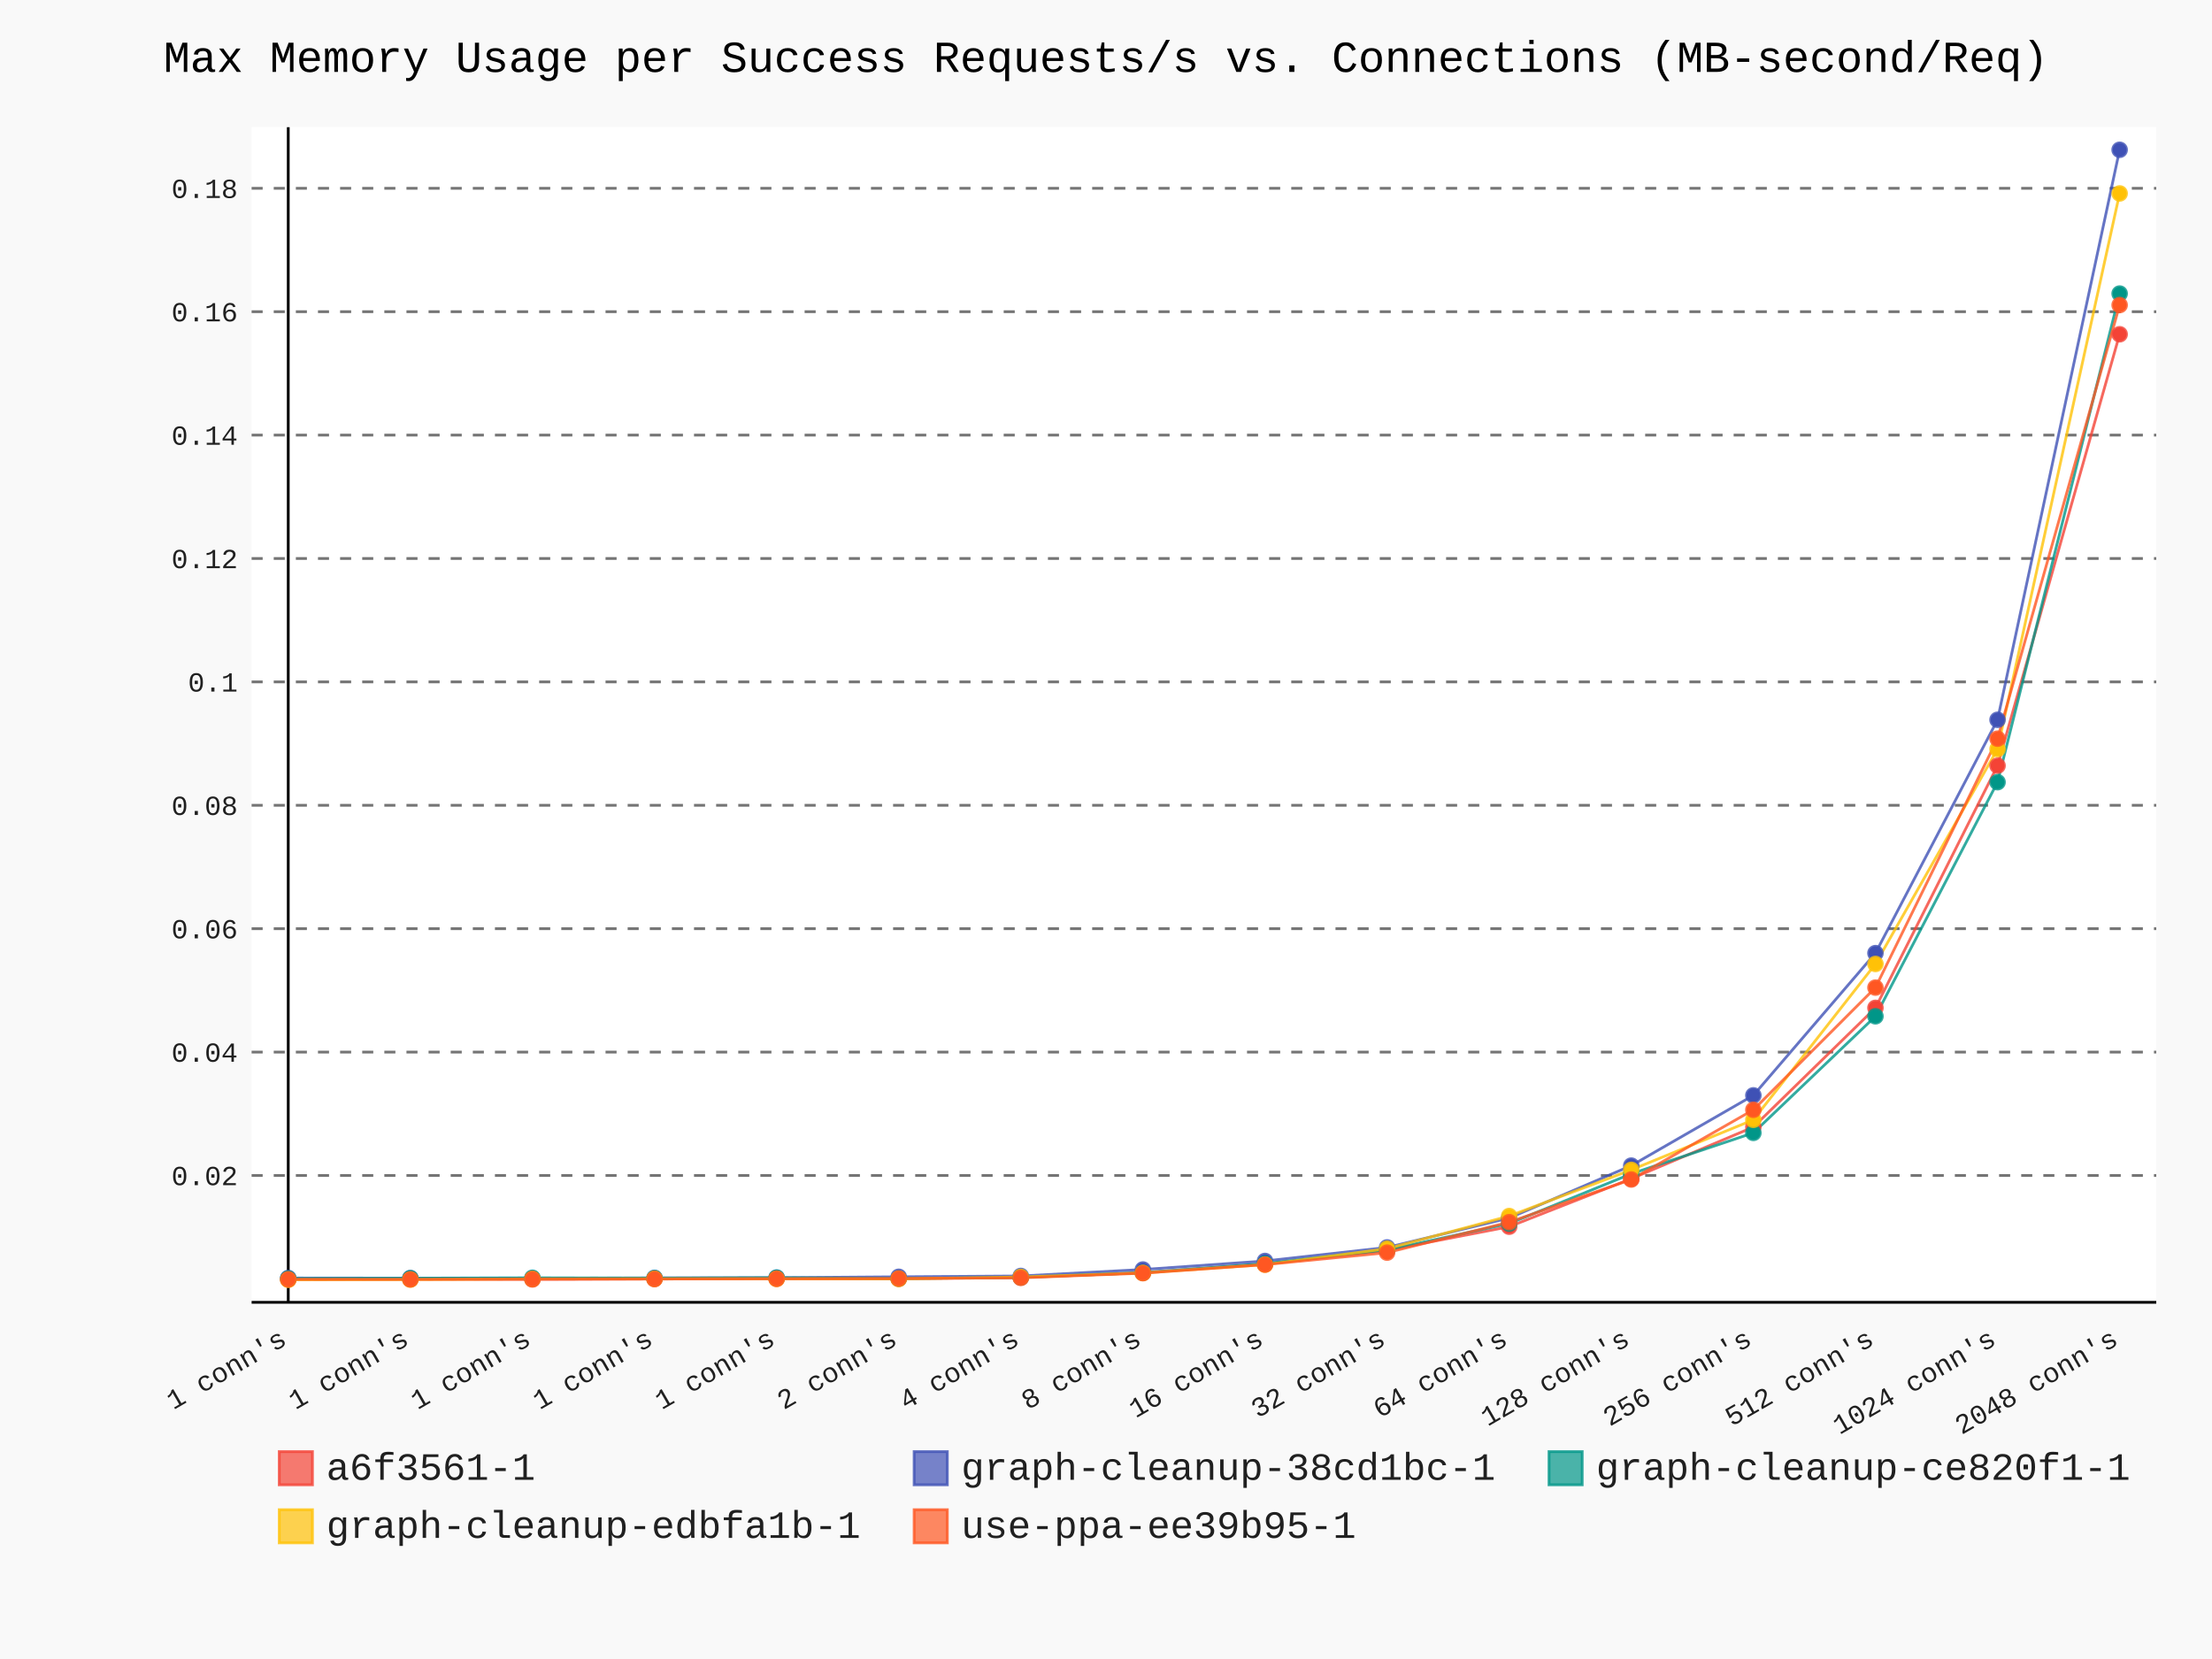
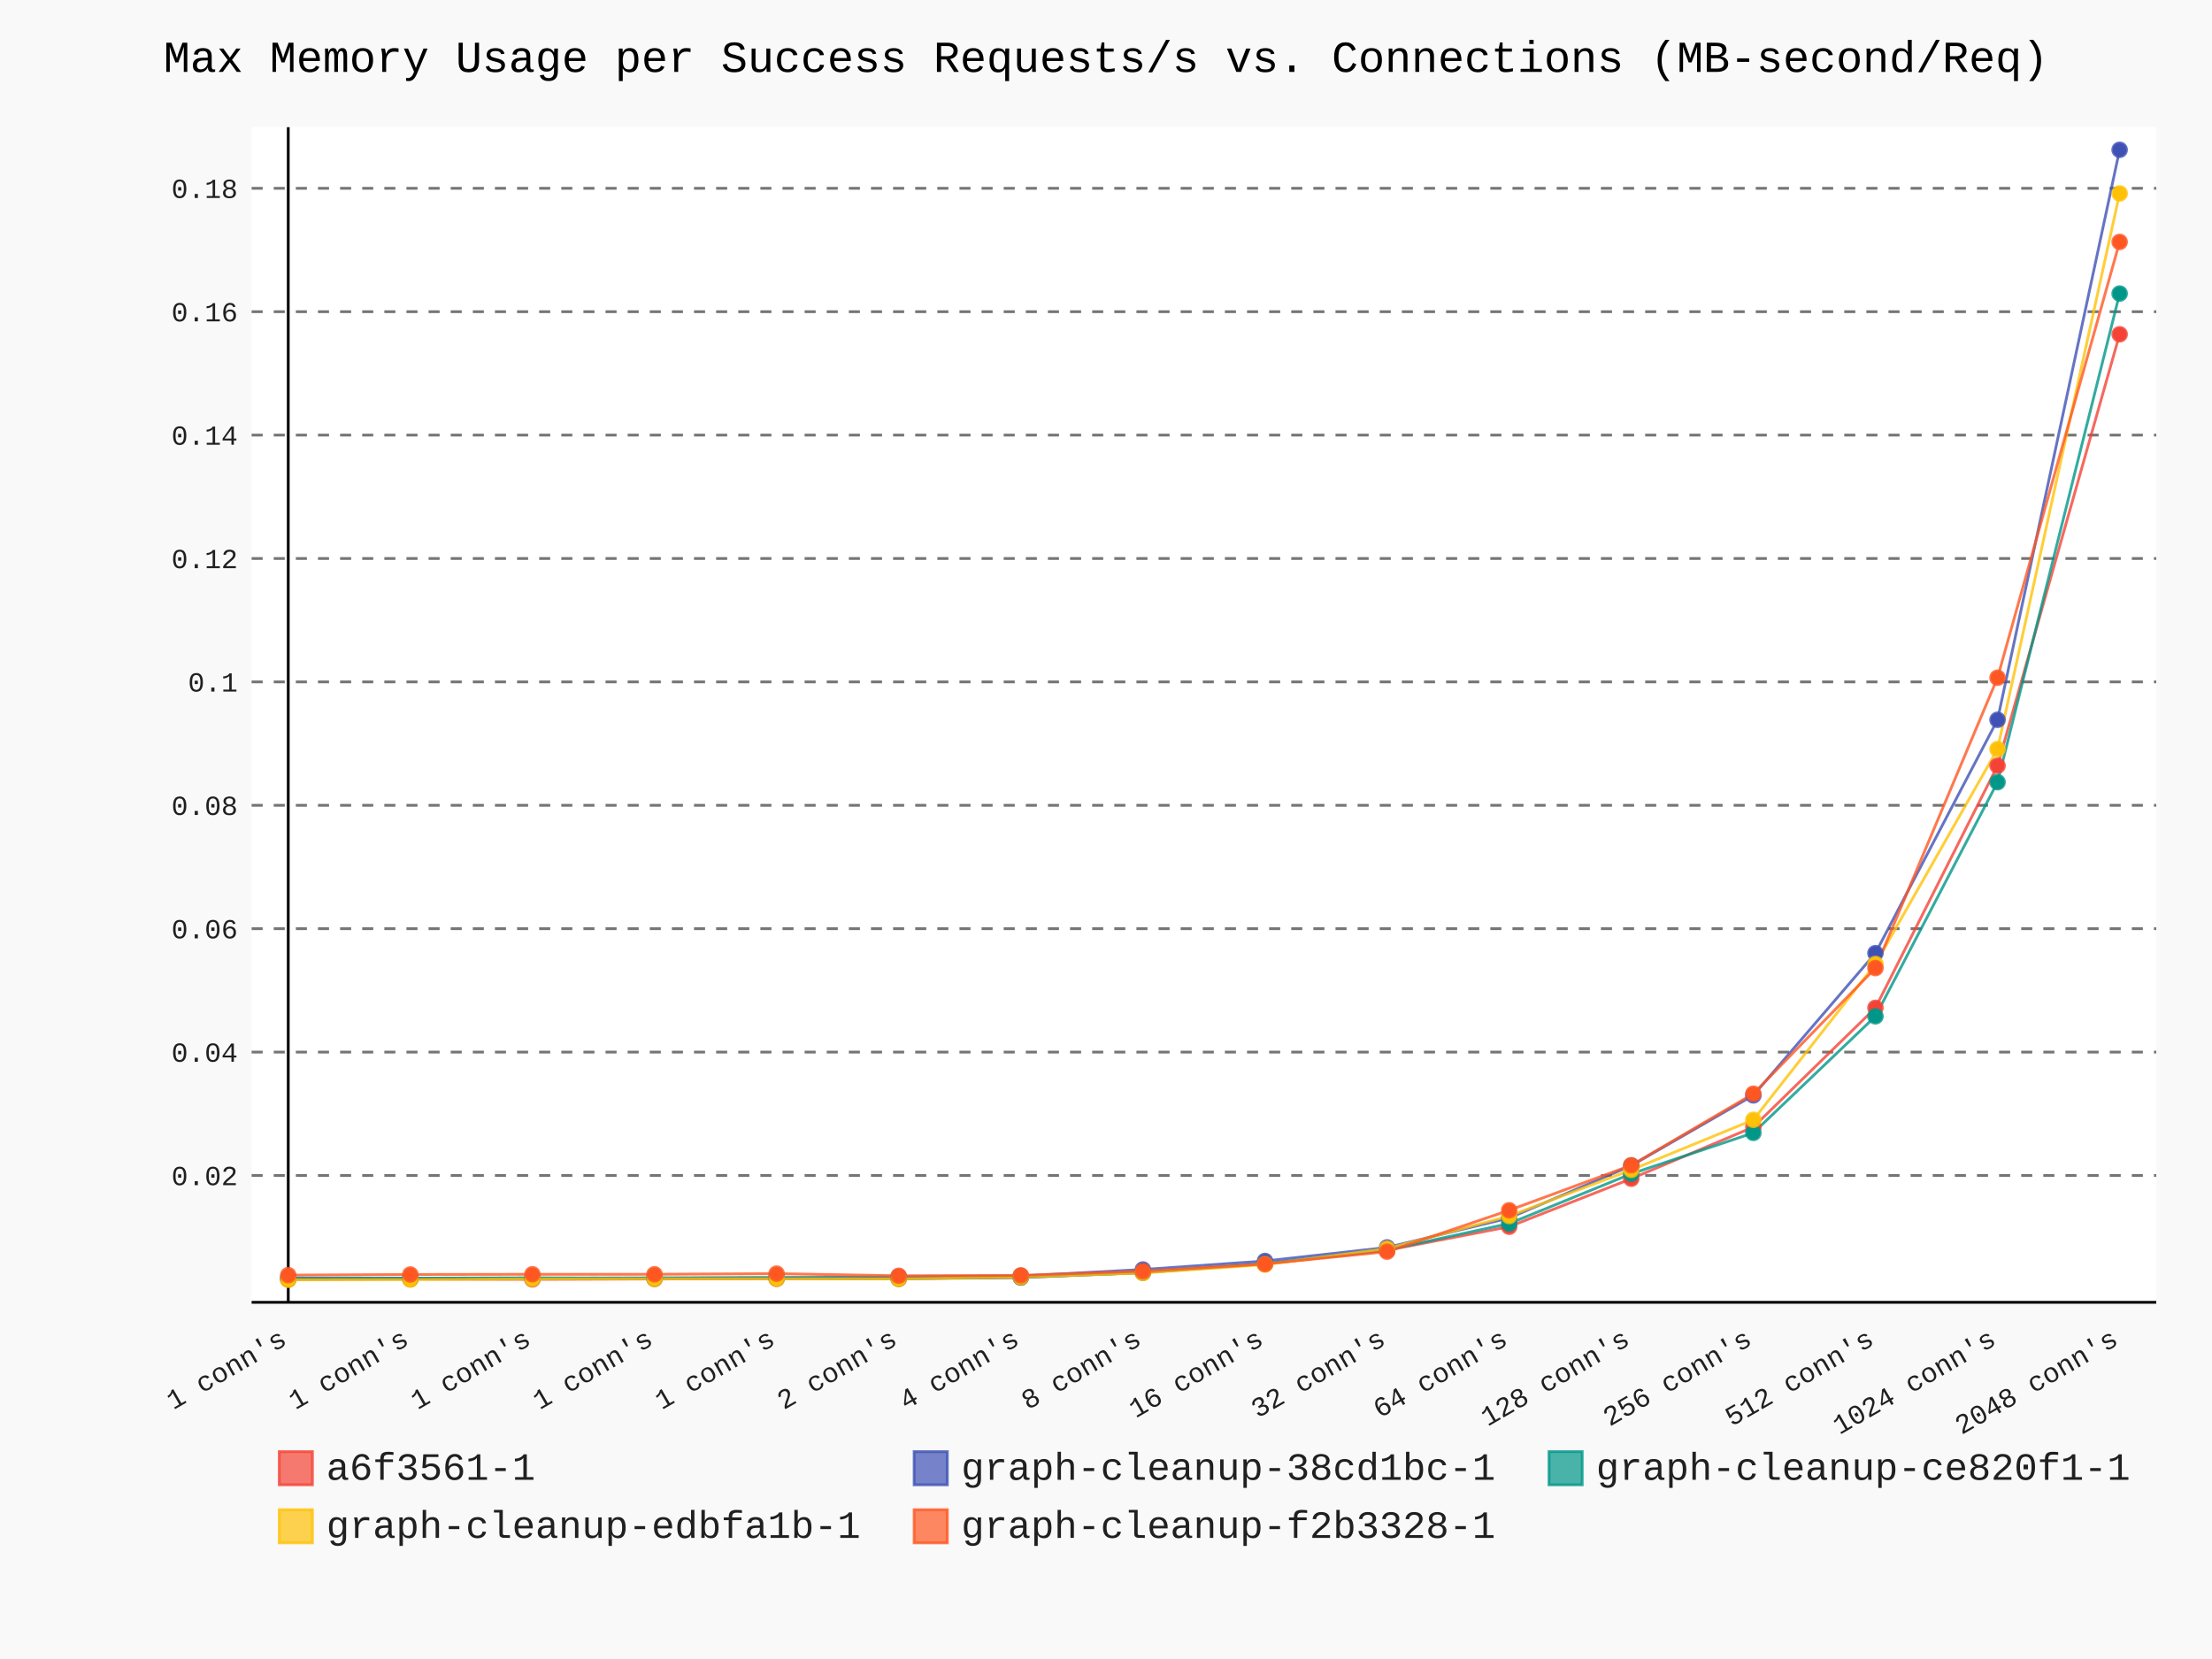
- <svg xmlns="http://www.w3.org/2000/svg" id="chart-e20d926a-6855-4c85-af75-da1d63cc0e66" class="pygal-chart" viewBox="0 0 800 600">
+ <svg xmlns="http://www.w3.org/2000/svg" id="chart-12d98c91-9855-41a8-8c0d-a14b1d8d5fe1" class="pygal-chart" viewBox="0 0 800 600">
  <defs>
-     <style type="text/css">#chart-e20d926a-6855-4c85-af75-da1d63cc0e66{-webkit-user-select:none;-webkit-font-smoothing:antialiased;font-family:Consolas,"Liberation Mono",Menlo,Courier,monospace}#chart-e20d926a-6855-4c85-af75-da1d63cc0e66 .title{font-family:Consolas,"Liberation Mono",Menlo,Courier,monospace;font-size:16px}#chart-e20d926a-6855-4c85-af75-da1d63cc0e66 .legends .legend text{font-family:Consolas,"Liberation Mono",Menlo,Courier,monospace;font-size:14px}#chart-e20d926a-6855-4c85-af75-da1d63cc0e66 .axis text{font-family:Consolas,"Liberation Mono",Menlo,Courier,monospace;font-size:10px}#chart-e20d926a-6855-4c85-af75-da1d63cc0e66 .axis text.major{font-family:Consolas,"Liberation Mono",Menlo,Courier,monospace;font-size:10px}#chart-e20d926a-6855-4c85-af75-da1d63cc0e66 .text-overlay text.value{font-family:Consolas,"Liberation Mono",Menlo,Courier,monospace;font-size:16px}#chart-e20d926a-6855-4c85-af75-da1d63cc0e66 .text-overlay text.label{font-family:Consolas,"Liberation Mono",Menlo,Courier,monospace;font-size:10px}#chart-e20d926a-6855-4c85-af75-da1d63cc0e66 .tooltip{font-family:Consolas,"Liberation Mono",Menlo,Courier,monospace;font-size:14px}#chart-e20d926a-6855-4c85-af75-da1d63cc0e66 text.no_data{font-family:Consolas,"Liberation Mono",Menlo,Courier,monospace;font-size:64px}
- #chart-e20d926a-6855-4c85-af75-da1d63cc0e66{background-color:rgba(249,249,249,1)}#chart-e20d926a-6855-4c85-af75-da1d63cc0e66 path,#chart-e20d926a-6855-4c85-af75-da1d63cc0e66 line,#chart-e20d926a-6855-4c85-af75-da1d63cc0e66 rect,#chart-e20d926a-6855-4c85-af75-da1d63cc0e66 circle{-webkit-transition:150ms;-moz-transition:150ms;transition:150ms}#chart-e20d926a-6855-4c85-af75-da1d63cc0e66 .graph &gt; .background{fill:rgba(249,249,249,1)}#chart-e20d926a-6855-4c85-af75-da1d63cc0e66 .plot &gt; .background{fill:rgba(255,255,255,1)}#chart-e20d926a-6855-4c85-af75-da1d63cc0e66 .graph{fill:rgba(0,0,0,.87)}#chart-e20d926a-6855-4c85-af75-da1d63cc0e66 text.no_data{fill:rgba(0,0,0,1)}#chart-e20d926a-6855-4c85-af75-da1d63cc0e66 .title{fill:rgba(0,0,0,1)}#chart-e20d926a-6855-4c85-af75-da1d63cc0e66 .legends .legend text{fill:rgba(0,0,0,.87)}#chart-e20d926a-6855-4c85-af75-da1d63cc0e66 .legends .legend:hover text{fill:rgba(0,0,0,1)}#chart-e20d926a-6855-4c85-af75-da1d63cc0e66 .axis .line{stroke:rgba(0,0,0,1)}#chart-e20d926a-6855-4c85-af75-da1d63cc0e66 .axis .guide.line{stroke:rgba(0,0,0,.54)}#chart-e20d926a-6855-4c85-af75-da1d63cc0e66 .axis .major.line{stroke:rgba(0,0,0,.87)}#chart-e20d926a-6855-4c85-af75-da1d63cc0e66 .axis text.major{fill:rgba(0,0,0,1)}#chart-e20d926a-6855-4c85-af75-da1d63cc0e66 .axis.y .guides:hover .guide.line,#chart-e20d926a-6855-4c85-af75-da1d63cc0e66 .line-graph .axis.x .guides:hover .guide.line,#chart-e20d926a-6855-4c85-af75-da1d63cc0e66 .stackedline-graph .axis.x .guides:hover .guide.line,#chart-e20d926a-6855-4c85-af75-da1d63cc0e66 .xy-graph .axis.x .guides:hover .guide.line{stroke:rgba(0,0,0,1)}#chart-e20d926a-6855-4c85-af75-da1d63cc0e66 .axis .guides:hover text{fill:rgba(0,0,0,1)}#chart-e20d926a-6855-4c85-af75-da1d63cc0e66 .reactive{fill-opacity:.7;stroke-opacity:.8}#chart-e20d926a-6855-4c85-af75-da1d63cc0e66 .ci{stroke:rgba(0,0,0,.87)}#chart-e20d926a-6855-4c85-af75-da1d63cc0e66 .reactive.active,#chart-e20d926a-6855-4c85-af75-da1d63cc0e66 .active .reactive{fill-opacity:.8;stroke-opacity:.9;stroke-width:4}#chart-e20d926a-6855-4c85-af75-da1d63cc0e66 .ci .reactive.active{stroke-width:1.5}#chart-e20d926a-6855-4c85-af75-da1d63cc0e66 .series text{fill:rgba(0,0,0,1)}#chart-e20d926a-6855-4c85-af75-da1d63cc0e66 .tooltip rect{fill:rgba(255,255,255,1);stroke:rgba(0,0,0,1);-webkit-transition:opacity 150ms;-moz-transition:opacity 150ms;transition:opacity 150ms}#chart-e20d926a-6855-4c85-af75-da1d63cc0e66 .tooltip .label{fill:rgba(0,0,0,.87)}#chart-e20d926a-6855-4c85-af75-da1d63cc0e66 .tooltip .label{fill:rgba(0,0,0,.87)}#chart-e20d926a-6855-4c85-af75-da1d63cc0e66 .tooltip .legend{font-size:.8em;fill:rgba(0,0,0,.54)}#chart-e20d926a-6855-4c85-af75-da1d63cc0e66 .tooltip .x_label{font-size:.6em;fill:rgba(0,0,0,1)}#chart-e20d926a-6855-4c85-af75-da1d63cc0e66 .tooltip .xlink{font-size:.5em;text-decoration:underline}#chart-e20d926a-6855-4c85-af75-da1d63cc0e66 .tooltip .value{font-size:1.5em}#chart-e20d926a-6855-4c85-af75-da1d63cc0e66 .bound{font-size:.5em}#chart-e20d926a-6855-4c85-af75-da1d63cc0e66 .max-value{font-size:.75em;fill:rgba(0,0,0,.54)}#chart-e20d926a-6855-4c85-af75-da1d63cc0e66 .map-element{fill:rgba(255,255,255,1);stroke:rgba(0,0,0,.54) !important}#chart-e20d926a-6855-4c85-af75-da1d63cc0e66 .map-element .reactive{fill-opacity:inherit;stroke-opacity:inherit}#chart-e20d926a-6855-4c85-af75-da1d63cc0e66 .color-0,#chart-e20d926a-6855-4c85-af75-da1d63cc0e66 .color-0 a:visited{stroke:#F44336;fill:#F44336}#chart-e20d926a-6855-4c85-af75-da1d63cc0e66 .color-1,#chart-e20d926a-6855-4c85-af75-da1d63cc0e66 .color-1 a:visited{stroke:#3F51B5;fill:#3F51B5}#chart-e20d926a-6855-4c85-af75-da1d63cc0e66 .color-2,#chart-e20d926a-6855-4c85-af75-da1d63cc0e66 .color-2 a:visited{stroke:#009688;fill:#009688}#chart-e20d926a-6855-4c85-af75-da1d63cc0e66 .color-3,#chart-e20d926a-6855-4c85-af75-da1d63cc0e66 .color-3 a:visited{stroke:#FFC107;fill:#FFC107}#chart-e20d926a-6855-4c85-af75-da1d63cc0e66 .color-4,#chart-e20d926a-6855-4c85-af75-da1d63cc0e66 .color-4 a:visited{stroke:#FF5722;fill:#FF5722}#chart-e20d926a-6855-4c85-af75-da1d63cc0e66 .text-overlay .color-0 text{fill:black}#chart-e20d926a-6855-4c85-af75-da1d63cc0e66 .text-overlay .color-1 text{fill:black}#chart-e20d926a-6855-4c85-af75-da1d63cc0e66 .text-overlay .color-2 text{fill:black}#chart-e20d926a-6855-4c85-af75-da1d63cc0e66 .text-overlay .color-3 text{fill:black}#chart-e20d926a-6855-4c85-af75-da1d63cc0e66 .text-overlay .color-4 text{fill:black}
- #chart-e20d926a-6855-4c85-af75-da1d63cc0e66 text.no_data{text-anchor:middle}#chart-e20d926a-6855-4c85-af75-da1d63cc0e66 .guide.line{fill:none}#chart-e20d926a-6855-4c85-af75-da1d63cc0e66 .centered{text-anchor:middle}#chart-e20d926a-6855-4c85-af75-da1d63cc0e66 .title{text-anchor:middle}#chart-e20d926a-6855-4c85-af75-da1d63cc0e66 .legends .legend text{fill-opacity:1}#chart-e20d926a-6855-4c85-af75-da1d63cc0e66 .axis.x text{text-anchor:middle}#chart-e20d926a-6855-4c85-af75-da1d63cc0e66 .axis.x:not(.web) text[transform]{text-anchor:start}#chart-e20d926a-6855-4c85-af75-da1d63cc0e66 .axis.x:not(.web) text[transform].backwards{text-anchor:end}#chart-e20d926a-6855-4c85-af75-da1d63cc0e66 .axis.y text{text-anchor:end}#chart-e20d926a-6855-4c85-af75-da1d63cc0e66 .axis.y text[transform].backwards{text-anchor:start}#chart-e20d926a-6855-4c85-af75-da1d63cc0e66 .axis.y2 text{text-anchor:start}#chart-e20d926a-6855-4c85-af75-da1d63cc0e66 .axis.y2 text[transform].backwards{text-anchor:end}#chart-e20d926a-6855-4c85-af75-da1d63cc0e66 .axis .guide.line{stroke-dasharray:4,4}#chart-e20d926a-6855-4c85-af75-da1d63cc0e66 .axis .major.guide.line{stroke-dasharray:6,6}#chart-e20d926a-6855-4c85-af75-da1d63cc0e66 .horizontal .axis.y .guide.line,#chart-e20d926a-6855-4c85-af75-da1d63cc0e66 .horizontal .axis.y2 .guide.line,#chart-e20d926a-6855-4c85-af75-da1d63cc0e66 .vertical .axis.x .guide.line{opacity:0}#chart-e20d926a-6855-4c85-af75-da1d63cc0e66 .horizontal .axis.always_show .guide.line,#chart-e20d926a-6855-4c85-af75-da1d63cc0e66 .vertical .axis.always_show .guide.line{opacity:1 !important}#chart-e20d926a-6855-4c85-af75-da1d63cc0e66 .axis.y .guides:hover .guide.line,#chart-e20d926a-6855-4c85-af75-da1d63cc0e66 .axis.y2 .guides:hover .guide.line,#chart-e20d926a-6855-4c85-af75-da1d63cc0e66 .axis.x .guides:hover .guide.line{opacity:1}#chart-e20d926a-6855-4c85-af75-da1d63cc0e66 .axis .guides:hover text{opacity:1}#chart-e20d926a-6855-4c85-af75-da1d63cc0e66 .nofill{fill:none}#chart-e20d926a-6855-4c85-af75-da1d63cc0e66 .subtle-fill{fill-opacity:.2}#chart-e20d926a-6855-4c85-af75-da1d63cc0e66 .dot{stroke-width:1px;fill-opacity:1}#chart-e20d926a-6855-4c85-af75-da1d63cc0e66 .dot.active{stroke-width:5px}#chart-e20d926a-6855-4c85-af75-da1d63cc0e66 .dot.negative{fill:transparent}#chart-e20d926a-6855-4c85-af75-da1d63cc0e66 text,#chart-e20d926a-6855-4c85-af75-da1d63cc0e66 tspan{stroke:none !important}#chart-e20d926a-6855-4c85-af75-da1d63cc0e66 .series text.active{opacity:1}#chart-e20d926a-6855-4c85-af75-da1d63cc0e66 .tooltip rect{fill-opacity:.95;stroke-width:.5}#chart-e20d926a-6855-4c85-af75-da1d63cc0e66 .tooltip text{fill-opacity:1}#chart-e20d926a-6855-4c85-af75-da1d63cc0e66 .showable{visibility:hidden}#chart-e20d926a-6855-4c85-af75-da1d63cc0e66 .showable.shown{visibility:visible}#chart-e20d926a-6855-4c85-af75-da1d63cc0e66 .gauge-background{fill:rgba(229,229,229,1);stroke:none}#chart-e20d926a-6855-4c85-af75-da1d63cc0e66 .bg-lines{stroke:rgba(249,249,249,1);stroke-width:2px}</style>
+     <style type="text/css">#chart-12d98c91-9855-41a8-8c0d-a14b1d8d5fe1{-webkit-user-select:none;-webkit-font-smoothing:antialiased;font-family:Consolas,"Liberation Mono",Menlo,Courier,monospace}#chart-12d98c91-9855-41a8-8c0d-a14b1d8d5fe1 .title{font-family:Consolas,"Liberation Mono",Menlo,Courier,monospace;font-size:16px}#chart-12d98c91-9855-41a8-8c0d-a14b1d8d5fe1 .legends .legend text{font-family:Consolas,"Liberation Mono",Menlo,Courier,monospace;font-size:14px}#chart-12d98c91-9855-41a8-8c0d-a14b1d8d5fe1 .axis text{font-family:Consolas,"Liberation Mono",Menlo,Courier,monospace;font-size:10px}#chart-12d98c91-9855-41a8-8c0d-a14b1d8d5fe1 .axis text.major{font-family:Consolas,"Liberation Mono",Menlo,Courier,monospace;font-size:10px}#chart-12d98c91-9855-41a8-8c0d-a14b1d8d5fe1 .text-overlay text.value{font-family:Consolas,"Liberation Mono",Menlo,Courier,monospace;font-size:16px}#chart-12d98c91-9855-41a8-8c0d-a14b1d8d5fe1 .text-overlay text.label{font-family:Consolas,"Liberation Mono",Menlo,Courier,monospace;font-size:10px}#chart-12d98c91-9855-41a8-8c0d-a14b1d8d5fe1 .tooltip{font-family:Consolas,"Liberation Mono",Menlo,Courier,monospace;font-size:14px}#chart-12d98c91-9855-41a8-8c0d-a14b1d8d5fe1 text.no_data{font-family:Consolas,"Liberation Mono",Menlo,Courier,monospace;font-size:64px}
+ #chart-12d98c91-9855-41a8-8c0d-a14b1d8d5fe1{background-color:rgba(249,249,249,1)}#chart-12d98c91-9855-41a8-8c0d-a14b1d8d5fe1 path,#chart-12d98c91-9855-41a8-8c0d-a14b1d8d5fe1 line,#chart-12d98c91-9855-41a8-8c0d-a14b1d8d5fe1 rect,#chart-12d98c91-9855-41a8-8c0d-a14b1d8d5fe1 circle{-webkit-transition:150ms;-moz-transition:150ms;transition:150ms}#chart-12d98c91-9855-41a8-8c0d-a14b1d8d5fe1 .graph &gt; .background{fill:rgba(249,249,249,1)}#chart-12d98c91-9855-41a8-8c0d-a14b1d8d5fe1 .plot &gt; .background{fill:rgba(255,255,255,1)}#chart-12d98c91-9855-41a8-8c0d-a14b1d8d5fe1 .graph{fill:rgba(0,0,0,.87)}#chart-12d98c91-9855-41a8-8c0d-a14b1d8d5fe1 text.no_data{fill:rgba(0,0,0,1)}#chart-12d98c91-9855-41a8-8c0d-a14b1d8d5fe1 .title{fill:rgba(0,0,0,1)}#chart-12d98c91-9855-41a8-8c0d-a14b1d8d5fe1 .legends .legend text{fill:rgba(0,0,0,.87)}#chart-12d98c91-9855-41a8-8c0d-a14b1d8d5fe1 .legends .legend:hover text{fill:rgba(0,0,0,1)}#chart-12d98c91-9855-41a8-8c0d-a14b1d8d5fe1 .axis .line{stroke:rgba(0,0,0,1)}#chart-12d98c91-9855-41a8-8c0d-a14b1d8d5fe1 .axis .guide.line{stroke:rgba(0,0,0,.54)}#chart-12d98c91-9855-41a8-8c0d-a14b1d8d5fe1 .axis .major.line{stroke:rgba(0,0,0,.87)}#chart-12d98c91-9855-41a8-8c0d-a14b1d8d5fe1 .axis text.major{fill:rgba(0,0,0,1)}#chart-12d98c91-9855-41a8-8c0d-a14b1d8d5fe1 .axis.y .guides:hover .guide.line,#chart-12d98c91-9855-41a8-8c0d-a14b1d8d5fe1 .line-graph .axis.x .guides:hover .guide.line,#chart-12d98c91-9855-41a8-8c0d-a14b1d8d5fe1 .stackedline-graph .axis.x .guides:hover .guide.line,#chart-12d98c91-9855-41a8-8c0d-a14b1d8d5fe1 .xy-graph .axis.x .guides:hover .guide.line{stroke:rgba(0,0,0,1)}#chart-12d98c91-9855-41a8-8c0d-a14b1d8d5fe1 .axis .guides:hover text{fill:rgba(0,0,0,1)}#chart-12d98c91-9855-41a8-8c0d-a14b1d8d5fe1 .reactive{fill-opacity:.7;stroke-opacity:.8}#chart-12d98c91-9855-41a8-8c0d-a14b1d8d5fe1 .ci{stroke:rgba(0,0,0,.87)}#chart-12d98c91-9855-41a8-8c0d-a14b1d8d5fe1 .reactive.active,#chart-12d98c91-9855-41a8-8c0d-a14b1d8d5fe1 .active .reactive{fill-opacity:.8;stroke-opacity:.9;stroke-width:4}#chart-12d98c91-9855-41a8-8c0d-a14b1d8d5fe1 .ci .reactive.active{stroke-width:1.5}#chart-12d98c91-9855-41a8-8c0d-a14b1d8d5fe1 .series text{fill:rgba(0,0,0,1)}#chart-12d98c91-9855-41a8-8c0d-a14b1d8d5fe1 .tooltip rect{fill:rgba(255,255,255,1);stroke:rgba(0,0,0,1);-webkit-transition:opacity 150ms;-moz-transition:opacity 150ms;transition:opacity 150ms}#chart-12d98c91-9855-41a8-8c0d-a14b1d8d5fe1 .tooltip .label{fill:rgba(0,0,0,.87)}#chart-12d98c91-9855-41a8-8c0d-a14b1d8d5fe1 .tooltip .label{fill:rgba(0,0,0,.87)}#chart-12d98c91-9855-41a8-8c0d-a14b1d8d5fe1 .tooltip .legend{font-size:.8em;fill:rgba(0,0,0,.54)}#chart-12d98c91-9855-41a8-8c0d-a14b1d8d5fe1 .tooltip .x_label{font-size:.6em;fill:rgba(0,0,0,1)}#chart-12d98c91-9855-41a8-8c0d-a14b1d8d5fe1 .tooltip .xlink{font-size:.5em;text-decoration:underline}#chart-12d98c91-9855-41a8-8c0d-a14b1d8d5fe1 .tooltip .value{font-size:1.5em}#chart-12d98c91-9855-41a8-8c0d-a14b1d8d5fe1 .bound{font-size:.5em}#chart-12d98c91-9855-41a8-8c0d-a14b1d8d5fe1 .max-value{font-size:.75em;fill:rgba(0,0,0,.54)}#chart-12d98c91-9855-41a8-8c0d-a14b1d8d5fe1 .map-element{fill:rgba(255,255,255,1);stroke:rgba(0,0,0,.54) !important}#chart-12d98c91-9855-41a8-8c0d-a14b1d8d5fe1 .map-element .reactive{fill-opacity:inherit;stroke-opacity:inherit}#chart-12d98c91-9855-41a8-8c0d-a14b1d8d5fe1 .color-0,#chart-12d98c91-9855-41a8-8c0d-a14b1d8d5fe1 .color-0 a:visited{stroke:#F44336;fill:#F44336}#chart-12d98c91-9855-41a8-8c0d-a14b1d8d5fe1 .color-1,#chart-12d98c91-9855-41a8-8c0d-a14b1d8d5fe1 .color-1 a:visited{stroke:#3F51B5;fill:#3F51B5}#chart-12d98c91-9855-41a8-8c0d-a14b1d8d5fe1 .color-2,#chart-12d98c91-9855-41a8-8c0d-a14b1d8d5fe1 .color-2 a:visited{stroke:#009688;fill:#009688}#chart-12d98c91-9855-41a8-8c0d-a14b1d8d5fe1 .color-3,#chart-12d98c91-9855-41a8-8c0d-a14b1d8d5fe1 .color-3 a:visited{stroke:#FFC107;fill:#FFC107}#chart-12d98c91-9855-41a8-8c0d-a14b1d8d5fe1 .color-4,#chart-12d98c91-9855-41a8-8c0d-a14b1d8d5fe1 .color-4 a:visited{stroke:#FF5722;fill:#FF5722}#chart-12d98c91-9855-41a8-8c0d-a14b1d8d5fe1 .text-overlay .color-0 text{fill:black}#chart-12d98c91-9855-41a8-8c0d-a14b1d8d5fe1 .text-overlay .color-1 text{fill:black}#chart-12d98c91-9855-41a8-8c0d-a14b1d8d5fe1 .text-overlay .color-2 text{fill:black}#chart-12d98c91-9855-41a8-8c0d-a14b1d8d5fe1 .text-overlay .color-3 text{fill:black}#chart-12d98c91-9855-41a8-8c0d-a14b1d8d5fe1 .text-overlay .color-4 text{fill:black}
+ #chart-12d98c91-9855-41a8-8c0d-a14b1d8d5fe1 text.no_data{text-anchor:middle}#chart-12d98c91-9855-41a8-8c0d-a14b1d8d5fe1 .guide.line{fill:none}#chart-12d98c91-9855-41a8-8c0d-a14b1d8d5fe1 .centered{text-anchor:middle}#chart-12d98c91-9855-41a8-8c0d-a14b1d8d5fe1 .title{text-anchor:middle}#chart-12d98c91-9855-41a8-8c0d-a14b1d8d5fe1 .legends .legend text{fill-opacity:1}#chart-12d98c91-9855-41a8-8c0d-a14b1d8d5fe1 .axis.x text{text-anchor:middle}#chart-12d98c91-9855-41a8-8c0d-a14b1d8d5fe1 .axis.x:not(.web) text[transform]{text-anchor:start}#chart-12d98c91-9855-41a8-8c0d-a14b1d8d5fe1 .axis.x:not(.web) text[transform].backwards{text-anchor:end}#chart-12d98c91-9855-41a8-8c0d-a14b1d8d5fe1 .axis.y text{text-anchor:end}#chart-12d98c91-9855-41a8-8c0d-a14b1d8d5fe1 .axis.y text[transform].backwards{text-anchor:start}#chart-12d98c91-9855-41a8-8c0d-a14b1d8d5fe1 .axis.y2 text{text-anchor:start}#chart-12d98c91-9855-41a8-8c0d-a14b1d8d5fe1 .axis.y2 text[transform].backwards{text-anchor:end}#chart-12d98c91-9855-41a8-8c0d-a14b1d8d5fe1 .axis .guide.line{stroke-dasharray:4,4}#chart-12d98c91-9855-41a8-8c0d-a14b1d8d5fe1 .axis .major.guide.line{stroke-dasharray:6,6}#chart-12d98c91-9855-41a8-8c0d-a14b1d8d5fe1 .horizontal .axis.y .guide.line,#chart-12d98c91-9855-41a8-8c0d-a14b1d8d5fe1 .horizontal .axis.y2 .guide.line,#chart-12d98c91-9855-41a8-8c0d-a14b1d8d5fe1 .vertical .axis.x .guide.line{opacity:0}#chart-12d98c91-9855-41a8-8c0d-a14b1d8d5fe1 .horizontal .axis.always_show .guide.line,#chart-12d98c91-9855-41a8-8c0d-a14b1d8d5fe1 .vertical .axis.always_show .guide.line{opacity:1 !important}#chart-12d98c91-9855-41a8-8c0d-a14b1d8d5fe1 .axis.y .guides:hover .guide.line,#chart-12d98c91-9855-41a8-8c0d-a14b1d8d5fe1 .axis.y2 .guides:hover .guide.line,#chart-12d98c91-9855-41a8-8c0d-a14b1d8d5fe1 .axis.x .guides:hover .guide.line{opacity:1}#chart-12d98c91-9855-41a8-8c0d-a14b1d8d5fe1 .axis .guides:hover text{opacity:1}#chart-12d98c91-9855-41a8-8c0d-a14b1d8d5fe1 .nofill{fill:none}#chart-12d98c91-9855-41a8-8c0d-a14b1d8d5fe1 .subtle-fill{fill-opacity:.2}#chart-12d98c91-9855-41a8-8c0d-a14b1d8d5fe1 .dot{stroke-width:1px;fill-opacity:1}#chart-12d98c91-9855-41a8-8c0d-a14b1d8d5fe1 .dot.active{stroke-width:5px}#chart-12d98c91-9855-41a8-8c0d-a14b1d8d5fe1 .dot.negative{fill:transparent}#chart-12d98c91-9855-41a8-8c0d-a14b1d8d5fe1 text,#chart-12d98c91-9855-41a8-8c0d-a14b1d8d5fe1 tspan{stroke:none !important}#chart-12d98c91-9855-41a8-8c0d-a14b1d8d5fe1 .series text.active{opacity:1}#chart-12d98c91-9855-41a8-8c0d-a14b1d8d5fe1 .tooltip rect{fill-opacity:.95;stroke-width:.5}#chart-12d98c91-9855-41a8-8c0d-a14b1d8d5fe1 .tooltip text{fill-opacity:1}#chart-12d98c91-9855-41a8-8c0d-a14b1d8d5fe1 .showable{visibility:hidden}#chart-12d98c91-9855-41a8-8c0d-a14b1d8d5fe1 .showable.shown{visibility:visible}#chart-12d98c91-9855-41a8-8c0d-a14b1d8d5fe1 .gauge-background{fill:rgba(229,229,229,1);stroke:none}#chart-12d98c91-9855-41a8-8c0d-a14b1d8d5fe1 .bg-lines{stroke:rgba(249,249,249,1);stroke-width:2px}</style>
  </defs>
  <g class="graph line-graph vertical">
    <rect x="0" y="0" width="800" height="600" class="background" />
    <g transform="translate(91, 46)" class="plot">
      <rect x="0" y="0" width="688.842" height="425.0" class="background" />
      <g class="axis y always_show">
        <path d="M0 425 h688.842" class="line" />
        <g class="guides">
          <path d="M0 379.131 h688.842" class="guide line" />
          <text x="-5" y="382.631" class="">0.02</text>
        </g>
        <g class="guides">
          <path d="M0 334.502 h688.842" class="guide line" />
          <text x="-5" y="338.002" class="">0.04</text>
        </g>
        <g class="guides">
          <path d="M0 289.873 h688.842" class="guide line" />
          <text x="-5" y="293.373" class="">0.06</text>
        </g>
        <g class="guides">
          <path d="M0 245.245 h688.842" class="guide line" />
          <text x="-5" y="248.745" class="">0.08</text>
        </g>
        <g class="guides">
          <path d="M0 200.616 h688.842" class="guide line" />
          <text x="-5" y="204.116" class="">0.1</text>
        </g>
        <g class="guides">
          <path d="M0 155.987 h688.842" class="guide line" />
          <text x="-5" y="159.487" class="">0.12</text>
        </g>
        <g class="guides">
          <path d="M0 111.359 h688.842" class="guide line" />
          <text x="-5" y="114.859" class="">0.14</text>
        </g>
        <g class="guides">
          <path d="M0 66.73 h688.842" class="guide line" />
          <text x="-5" y="70.23" class="">0.16</text>
        </g>
        <g class="guides">
          <path d="M0 22.102 h688.842" class="guide line" />
          <text x="-5" y="25.602" class="">0.18</text>
        </g>
      </g>
      <g class="axis x">
        <g class="guides">
          <path d="M13.247 0 v425" class="line" />
          <text x="13.247" y="440.0" class="backwards" transform="rotate(330 13.24697 440)">1 conn's</text>
        </g>
        <g class="guides">
          <path d="M57.404 0 v425" class="guide line" />
          <text x="57.404" y="440.0" class="backwards" transform="rotate(330 57.40353 440)">1 conn's</text>
        </g>
        <g class="guides">
          <path d="M101.56 0 v425" class="guide line" />
          <text x="101.56" y="440.0" class="backwards" transform="rotate(330 101.5601 440)">1 conn's</text>
        </g>
        <g class="guides">
          <path d="M145.717 0 v425" class="guide line" />
          <text x="145.717" y="440.0" class="backwards" transform="rotate(330 145.7166 440)">1 conn's</text>
        </g>
        <g class="guides">
          <path d="M189.873 0 v425" class="guide line" />
          <text x="189.873" y="440.0" class="backwards" transform="rotate(330 189.8732 440)">1 conn's</text>
        </g>
        <g class="guides">
          <path d="M234.03 0 v425" class="guide line" />
          <text x="234.03" y="440.0" class="backwards" transform="rotate(330 234.0298 440)">2 conn's</text>
        </g>
        <g class="guides">
          <path d="M278.186 0 v425" class="guide line" />
          <text x="278.186" y="440.0" class="backwards" transform="rotate(330 278.1863 440)">4 conn's</text>
        </g>
        <g class="guides">
          <path d="M322.343 0 v425" class="guide line" />
          <text x="322.343" y="440.0" class="backwards" transform="rotate(330 322.3429 440)">8 conn's</text>
        </g>
        <g class="guides">
          <path d="M366.499 0 v425" class="guide line" />
          <text x="366.499" y="440.0" class="backwards" transform="rotate(330 366.4994 440)">16 conn's</text>
        </g>
        <g class="guides">
          <path d="M410.656 0 v425" class="guide line" />
          <text x="410.656" y="440.0" class="backwards" transform="rotate(330 410.656 440)">32 conn's</text>
        </g>
        <g class="guides">
          <path d="M454.813 0 v425" class="guide line" />
          <text x="454.813" y="440.0" class="backwards" transform="rotate(330 454.8126 440)">64 conn's</text>
        </g>
        <g class="guides">
          <path d="M498.969 0 v425" class="guide line" />
          <text x="498.969" y="440.0" class="backwards" transform="rotate(330 498.9691 440)">128 conn's</text>
        </g>
        <g class="guides">
          <path d="M543.126 0 v425" class="guide line" />
          <text x="543.126" y="440.0" class="backwards" transform="rotate(330 543.1257 440)">256 conn's</text>
        </g>
        <g class="guides">
          <path d="M587.282 0 v425" class="guide line" />
          <text x="587.282" y="440.0" class="backwards" transform="rotate(330 587.2822 440)">512 conn's</text>
        </g>
        <g class="guides">
          <path d="M631.439 0 v425" class="guide line" />
          <text x="631.439" y="440.0" class="backwards" transform="rotate(330 631.4388 440)">1024 conn's</text>
        </g>
        <g class="guides">
          <path d="M675.595 0 v425" class="guide line" />
          <text x="675.595" y="440.0" class="backwards" transform="rotate(330 675.5954 440)">2048 conn's</text>
        </g>
      </g>
      <g class="series serie-0 color-0">
        <path d="M13.247 416.749 L57.404 416.599 101.56 416.711 145.717 416.558 189.873 416.496 234.03 416.501 278.186 416.044 322.343 414.25 366.499 411.126 410.656 406.17 454.813 397.652 498.969 380.29 543.126 361.609 587.282 318.509 631.439 230.924 675.595 74.892" class="line reactive nofill" />
      </g>
      <g class="series serie-1 color-1">
        <path d="M13.247 416.223 L57.404 416.266 101.56 416.321 145.717 416.169 189.873 416.099 234.03 415.778 278.186 415.479 322.343 413.139 366.499 410.054 410.656 405.161 454.813 394.508 498.969 375.566 543.126 350.156 587.282 298.717 631.439 214.323 675.595 8.173" class="line reactive nofill" />
      </g>
      <g class="series serie-2 color-2">
        <path d="M13.247 416.402 L57.404 416.284 101.56 416.148 145.717 416.258 189.873 416.091 234.03 416.404 278.186 415.976 322.343 414.287 366.499 410.992 410.656 406.066 454.813 396.517 498.969 378.522 543.126 363.718 587.282 321.555 631.439 236.881 675.595 60.172" class="line reactive nofill" />
      </g>
      <g class="series serie-3 color-3">
        <path d="M13.247 416.827 L57.404 416.761 101.56 416.527 145.717 416.468 189.873 416.481 234.03 416.516 278.186 415.841 322.343 414.386 366.499 411.362 410.656 405.61 454.813 393.793 498.969 377.105 543.126 358.999 587.282 302.63 631.439 224.914 675.595 23.96" class="line reactive nofill" />
      </g>
      <g class="series serie-4 color-4">
-         <path d="M13.247 416.668 L57.404 416.721 101.56 416.609 145.717 416.567 189.873 416.457 234.03 416.378 278.186 416.14 322.343 414.452 366.499 411.369 410.656 407.031 454.813 396.01 498.969 380.58 543.126 355.376 587.282 311.182 631.439 221.146 675.595 64.325" class="line reactive nofill" />
+         <path d="M13.247 415.172 L57.404 414.943 101.56 414.867 145.717 414.865 189.873 414.631 234.03 415.409 278.186 415.257 322.343 413.749 366.499 411.119 410.656 406.673 454.813 391.716 498.969 375.435 543.126 349.557 587.282 304.113 631.439 199.109 675.595 41.489" class="line reactive nofill" />
      </g>
    </g>
    <g class="titles">
      <text x="400.0" y="26" class="title plot_title">Max Memory Usage per Success Requests/s vs. Connections (MB-second/Req)</text>
    </g>
    <g transform="translate(91, 46)" class="plot overlay">
      <g class="series serie-0 color-0">
        <g class="dots">
          <circle cx="13.247" cy="416.749" r="2.5" class="dot reactive tooltip-trigger" />
        </g>
        <g class="dots">
          <circle cx="57.404" cy="416.599" r="2.5" class="dot reactive tooltip-trigger" />
        </g>
        <g class="dots">
          <circle cx="101.56" cy="416.711" r="2.5" class="dot reactive tooltip-trigger" />
        </g>
        <g class="dots">
          <circle cx="145.717" cy="416.558" r="2.5" class="dot reactive tooltip-trigger" />
        </g>
        <g class="dots">
          <circle cx="189.873" cy="416.496" r="2.5" class="dot reactive tooltip-trigger" />
        </g>
        <g class="dots">
          <circle cx="234.03" cy="416.501" r="2.5" class="dot reactive tooltip-trigger" />
        </g>
        <g class="dots">
          <circle cx="278.186" cy="416.044" r="2.5" class="dot reactive tooltip-trigger" />
        </g>
        <g class="dots">
          <circle cx="322.343" cy="414.25" r="2.5" class="dot reactive tooltip-trigger" />
        </g>
        <g class="dots">
          <circle cx="366.499" cy="411.126" r="2.5" class="dot reactive tooltip-trigger" />
        </g>
        <g class="dots">
          <circle cx="410.656" cy="406.17" r="2.5" class="dot reactive tooltip-trigger" />
        </g>
        <g class="dots">
          <circle cx="454.813" cy="397.652" r="2.5" class="dot reactive tooltip-trigger" />
        </g>
        <g class="dots">
          <circle cx="498.969" cy="380.29" r="2.5" class="dot reactive tooltip-trigger" />
        </g>
        <g class="dots">
          <circle cx="543.126" cy="361.609" r="2.5" class="dot reactive tooltip-trigger" />
        </g>
        <g class="dots">
          <circle cx="587.282" cy="318.509" r="2.5" class="dot reactive tooltip-trigger" />
        </g>
        <g class="dots">
          <circle cx="631.439" cy="230.924" r="2.5" class="dot reactive tooltip-trigger" />
        </g>
        <g class="dots">
          <circle cx="675.595" cy="74.892" r="2.5" class="dot reactive tooltip-trigger" />
        </g>
      </g>
      <g class="series serie-1 color-1">
        <g class="dots">
          <circle cx="13.247" cy="416.223" r="2.5" class="dot reactive tooltip-trigger" />
        </g>
        <g class="dots">
          <circle cx="57.404" cy="416.266" r="2.5" class="dot reactive tooltip-trigger" />
        </g>
        <g class="dots">
          <circle cx="101.56" cy="416.321" r="2.5" class="dot reactive tooltip-trigger" />
        </g>
        <g class="dots">
          <circle cx="145.717" cy="416.169" r="2.5" class="dot reactive tooltip-trigger" />
        </g>
        <g class="dots">
          <circle cx="189.873" cy="416.099" r="2.5" class="dot reactive tooltip-trigger" />
        </g>
        <g class="dots">
          <circle cx="234.03" cy="415.778" r="2.5" class="dot reactive tooltip-trigger" />
        </g>
        <g class="dots">
          <circle cx="278.186" cy="415.479" r="2.5" class="dot reactive tooltip-trigger" />
        </g>
        <g class="dots">
          <circle cx="322.343" cy="413.139" r="2.5" class="dot reactive tooltip-trigger" />
        </g>
        <g class="dots">
          <circle cx="366.499" cy="410.054" r="2.5" class="dot reactive tooltip-trigger" />
        </g>
        <g class="dots">
          <circle cx="410.656" cy="405.161" r="2.5" class="dot reactive tooltip-trigger" />
        </g>
        <g class="dots">
          <circle cx="454.813" cy="394.508" r="2.5" class="dot reactive tooltip-trigger" />
        </g>
        <g class="dots">
          <circle cx="498.969" cy="375.566" r="2.5" class="dot reactive tooltip-trigger" />
        </g>
        <g class="dots">
          <circle cx="543.126" cy="350.156" r="2.5" class="dot reactive tooltip-trigger" />
        </g>
        <g class="dots">
          <circle cx="587.282" cy="298.717" r="2.5" class="dot reactive tooltip-trigger" />
        </g>
        <g class="dots">
          <circle cx="631.439" cy="214.323" r="2.5" class="dot reactive tooltip-trigger" />
        </g>
        <g class="dots">
          <circle cx="675.595" cy="8.173" r="2.5" class="dot reactive tooltip-trigger" />
        </g>
      </g>
      <g class="series serie-2 color-2">
        <g class="dots">
          <circle cx="13.247" cy="416.402" r="2.5" class="dot reactive tooltip-trigger" />
        </g>
        <g class="dots">
          <circle cx="57.404" cy="416.284" r="2.5" class="dot reactive tooltip-trigger" />
        </g>
        <g class="dots">
          <circle cx="101.56" cy="416.148" r="2.5" class="dot reactive tooltip-trigger" />
        </g>
        <g class="dots">
          <circle cx="145.717" cy="416.258" r="2.5" class="dot reactive tooltip-trigger" />
        </g>
        <g class="dots">
          <circle cx="189.873" cy="416.091" r="2.5" class="dot reactive tooltip-trigger" />
        </g>
        <g class="dots">
          <circle cx="234.03" cy="416.404" r="2.5" class="dot reactive tooltip-trigger" />
        </g>
        <g class="dots">
          <circle cx="278.186" cy="415.976" r="2.5" class="dot reactive tooltip-trigger" />
        </g>
        <g class="dots">
          <circle cx="322.343" cy="414.287" r="2.5" class="dot reactive tooltip-trigger" />
        </g>
        <g class="dots">
          <circle cx="366.499" cy="410.992" r="2.5" class="dot reactive tooltip-trigger" />
        </g>
        <g class="dots">
          <circle cx="410.656" cy="406.066" r="2.5" class="dot reactive tooltip-trigger" />
        </g>
        <g class="dots">
          <circle cx="454.813" cy="396.517" r="2.5" class="dot reactive tooltip-trigger" />
        </g>
        <g class="dots">
          <circle cx="498.969" cy="378.522" r="2.5" class="dot reactive tooltip-trigger" />
        </g>
        <g class="dots">
          <circle cx="543.126" cy="363.718" r="2.5" class="dot reactive tooltip-trigger" />
        </g>
        <g class="dots">
          <circle cx="587.282" cy="321.555" r="2.5" class="dot reactive tooltip-trigger" />
        </g>
        <g class="dots">
          <circle cx="631.439" cy="236.881" r="2.5" class="dot reactive tooltip-trigger" />
        </g>
        <g class="dots">
          <circle cx="675.595" cy="60.172" r="2.5" class="dot reactive tooltip-trigger" />
        </g>
      </g>
      <g class="series serie-3 color-3">
        <g class="dots">
          <circle cx="13.247" cy="416.827" r="2.5" class="dot reactive tooltip-trigger" />
        </g>
        <g class="dots">
          <circle cx="57.404" cy="416.761" r="2.5" class="dot reactive tooltip-trigger" />
        </g>
        <g class="dots">
          <circle cx="101.56" cy="416.527" r="2.5" class="dot reactive tooltip-trigger" />
        </g>
        <g class="dots">
          <circle cx="145.717" cy="416.468" r="2.5" class="dot reactive tooltip-trigger" />
        </g>
        <g class="dots">
          <circle cx="189.873" cy="416.481" r="2.5" class="dot reactive tooltip-trigger" />
        </g>
        <g class="dots">
          <circle cx="234.03" cy="416.516" r="2.5" class="dot reactive tooltip-trigger" />
        </g>
        <g class="dots">
          <circle cx="278.186" cy="415.841" r="2.5" class="dot reactive tooltip-trigger" />
        </g>
        <g class="dots">
          <circle cx="322.343" cy="414.386" r="2.5" class="dot reactive tooltip-trigger" />
        </g>
        <g class="dots">
          <circle cx="366.499" cy="411.362" r="2.5" class="dot reactive tooltip-trigger" />
        </g>
        <g class="dots">
          <circle cx="410.656" cy="405.61" r="2.5" class="dot reactive tooltip-trigger" />
        </g>
        <g class="dots">
          <circle cx="454.813" cy="393.793" r="2.5" class="dot reactive tooltip-trigger" />
        </g>
        <g class="dots">
          <circle cx="498.969" cy="377.105" r="2.5" class="dot reactive tooltip-trigger" />
        </g>
        <g class="dots">
          <circle cx="543.126" cy="358.999" r="2.5" class="dot reactive tooltip-trigger" />
        </g>
        <g class="dots">
          <circle cx="587.282" cy="302.63" r="2.5" class="dot reactive tooltip-trigger" />
        </g>
        <g class="dots">
          <circle cx="631.439" cy="224.914" r="2.5" class="dot reactive tooltip-trigger" />
        </g>
        <g class="dots">
          <circle cx="675.595" cy="23.96" r="2.5" class="dot reactive tooltip-trigger" />
        </g>
      </g>
      <g class="series serie-4 color-4">
        <g class="dots">
-           <circle cx="13.247" cy="416.668" r="2.5" class="dot reactive tooltip-trigger" />
-         </g>
-         <g class="dots">
-           <circle cx="57.404" cy="416.721" r="2.5" class="dot reactive tooltip-trigger" />
-         </g>
-         <g class="dots">
-           <circle cx="101.56" cy="416.609" r="2.5" class="dot reactive tooltip-trigger" />
-         </g>
-         <g class="dots">
-           <circle cx="145.717" cy="416.567" r="2.5" class="dot reactive tooltip-trigger" />
-         </g>
-         <g class="dots">
-           <circle cx="189.873" cy="416.457" r="2.5" class="dot reactive tooltip-trigger" />
-         </g>
-         <g class="dots">
-           <circle cx="234.03" cy="416.378" r="2.5" class="dot reactive tooltip-trigger" />
-         </g>
-         <g class="dots">
-           <circle cx="278.186" cy="416.14" r="2.5" class="dot reactive tooltip-trigger" />
-         </g>
-         <g class="dots">
-           <circle cx="322.343" cy="414.452" r="2.5" class="dot reactive tooltip-trigger" />
-         </g>
-         <g class="dots">
-           <circle cx="366.499" cy="411.369" r="2.5" class="dot reactive tooltip-trigger" />
-         </g>
-         <g class="dots">
-           <circle cx="410.656" cy="407.031" r="2.5" class="dot reactive tooltip-trigger" />
-         </g>
-         <g class="dots">
-           <circle cx="454.813" cy="396.01" r="2.5" class="dot reactive tooltip-trigger" />
-         </g>
-         <g class="dots">
-           <circle cx="498.969" cy="380.58" r="2.5" class="dot reactive tooltip-trigger" />
-         </g>
-         <g class="dots">
-           <circle cx="543.126" cy="355.376" r="2.5" class="dot reactive tooltip-trigger" />
-         </g>
-         <g class="dots">
-           <circle cx="587.282" cy="311.182" r="2.5" class="dot reactive tooltip-trigger" />
-         </g>
-         <g class="dots">
-           <circle cx="631.439" cy="221.146" r="2.5" class="dot reactive tooltip-trigger" />
-         </g>
-         <g class="dots">
-           <circle cx="675.595" cy="64.325" r="2.5" class="dot reactive tooltip-trigger" />
+           <circle cx="13.247" cy="415.172" r="2.5" class="dot reactive tooltip-trigger" />
+         </g>
+         <g class="dots">
+           <circle cx="57.404" cy="414.943" r="2.5" class="dot reactive tooltip-trigger" />
+         </g>
+         <g class="dots">
+           <circle cx="101.56" cy="414.867" r="2.5" class="dot reactive tooltip-trigger" />
+         </g>
+         <g class="dots">
+           <circle cx="145.717" cy="414.865" r="2.5" class="dot reactive tooltip-trigger" />
+         </g>
+         <g class="dots">
+           <circle cx="189.873" cy="414.631" r="2.5" class="dot reactive tooltip-trigger" />
+         </g>
+         <g class="dots">
+           <circle cx="234.03" cy="415.409" r="2.5" class="dot reactive tooltip-trigger" />
+         </g>
+         <g class="dots">
+           <circle cx="278.186" cy="415.257" r="2.5" class="dot reactive tooltip-trigger" />
+         </g>
+         <g class="dots">
+           <circle cx="322.343" cy="413.749" r="2.5" class="dot reactive tooltip-trigger" />
+         </g>
+         <g class="dots">
+           <circle cx="366.499" cy="411.119" r="2.5" class="dot reactive tooltip-trigger" />
+         </g>
+         <g class="dots">
+           <circle cx="410.656" cy="406.673" r="2.5" class="dot reactive tooltip-trigger" />
+         </g>
+         <g class="dots">
+           <circle cx="454.813" cy="391.716" r="2.5" class="dot reactive tooltip-trigger" />
+         </g>
+         <g class="dots">
+           <circle cx="498.969" cy="375.435" r="2.5" class="dot reactive tooltip-trigger" />
+         </g>
+         <g class="dots">
+           <circle cx="543.126" cy="349.557" r="2.5" class="dot reactive tooltip-trigger" />
+         </g>
+         <g class="dots">
+           <circle cx="587.282" cy="304.113" r="2.5" class="dot reactive tooltip-trigger" />
+         </g>
+         <g class="dots">
+           <circle cx="631.439" cy="199.109" r="2.5" class="dot reactive tooltip-trigger" />
+         </g>
+         <g class="dots">
+           <circle cx="675.595" cy="41.489" r="2.5" class="dot reactive tooltip-trigger" />
        </g>
      </g>
    </g>
    <g transform="translate(91, 46)" class="plot text-overlay">
      <g class="series serie-0 color-0" />
      <g class="series serie-1 color-1" />
      <g class="series serie-2 color-2" />
      <g class="series serie-3 color-3" />
      <g class="series serie-4 color-4" />
    </g>
    <g transform="translate(91, 46)" class="plot tooltip-overlay">
      <g transform="translate(0 0)" style="opacity: 0" class="tooltip">
        <rect rx="0" ry="0" width="0" height="0" class="tooltip-box" />
        <g class="text" />
      </g>
    </g>
    <g transform="translate(101, 524)" class="legends">
      <g id="activate-serie-0" class="legend reactive activate-serie">
        <rect x="0.0" y="1.0" width="12" height="12" class="color-0 reactive" />
        <text x="17.0" y="11.2">a6f3561-1</text>
      </g>
      <g id="activate-serie-1" class="legend reactive activate-serie">
        <rect x="229.614" y="1.0" width="12" height="12" class="color-1 reactive" />
        <text x="246.614" y="11.2">graph-cleanup-38cd1bc-1</text>
      </g>
      <g id="activate-serie-2" class="legend reactive activate-serie">
        <rect x="459.228" y="1.0" width="12" height="12" class="color-2 reactive" />
        <text x="476.228" y="11.2">graph-cleanup-ce820f1-1</text>
      </g>
      <g id="activate-serie-3" class="legend reactive activate-serie">
        <rect x="0.0" y="22.0" width="12" height="12" class="color-3 reactive" />
        <text x="17.0" y="32.2">graph-cleanup-edbfa1b-1</text>
      </g>
      <g id="activate-serie-4" class="legend reactive activate-serie">
        <rect x="229.614" y="22.0" width="12" height="12" class="color-4 reactive" />
-         <text x="246.614" y="32.2">use-ppa-ee39b95-1</text>
+         <text x="246.614" y="32.2">graph-cleanup-f2b3328-1</text>
      </g>
    </g>
  </g>
</svg>
